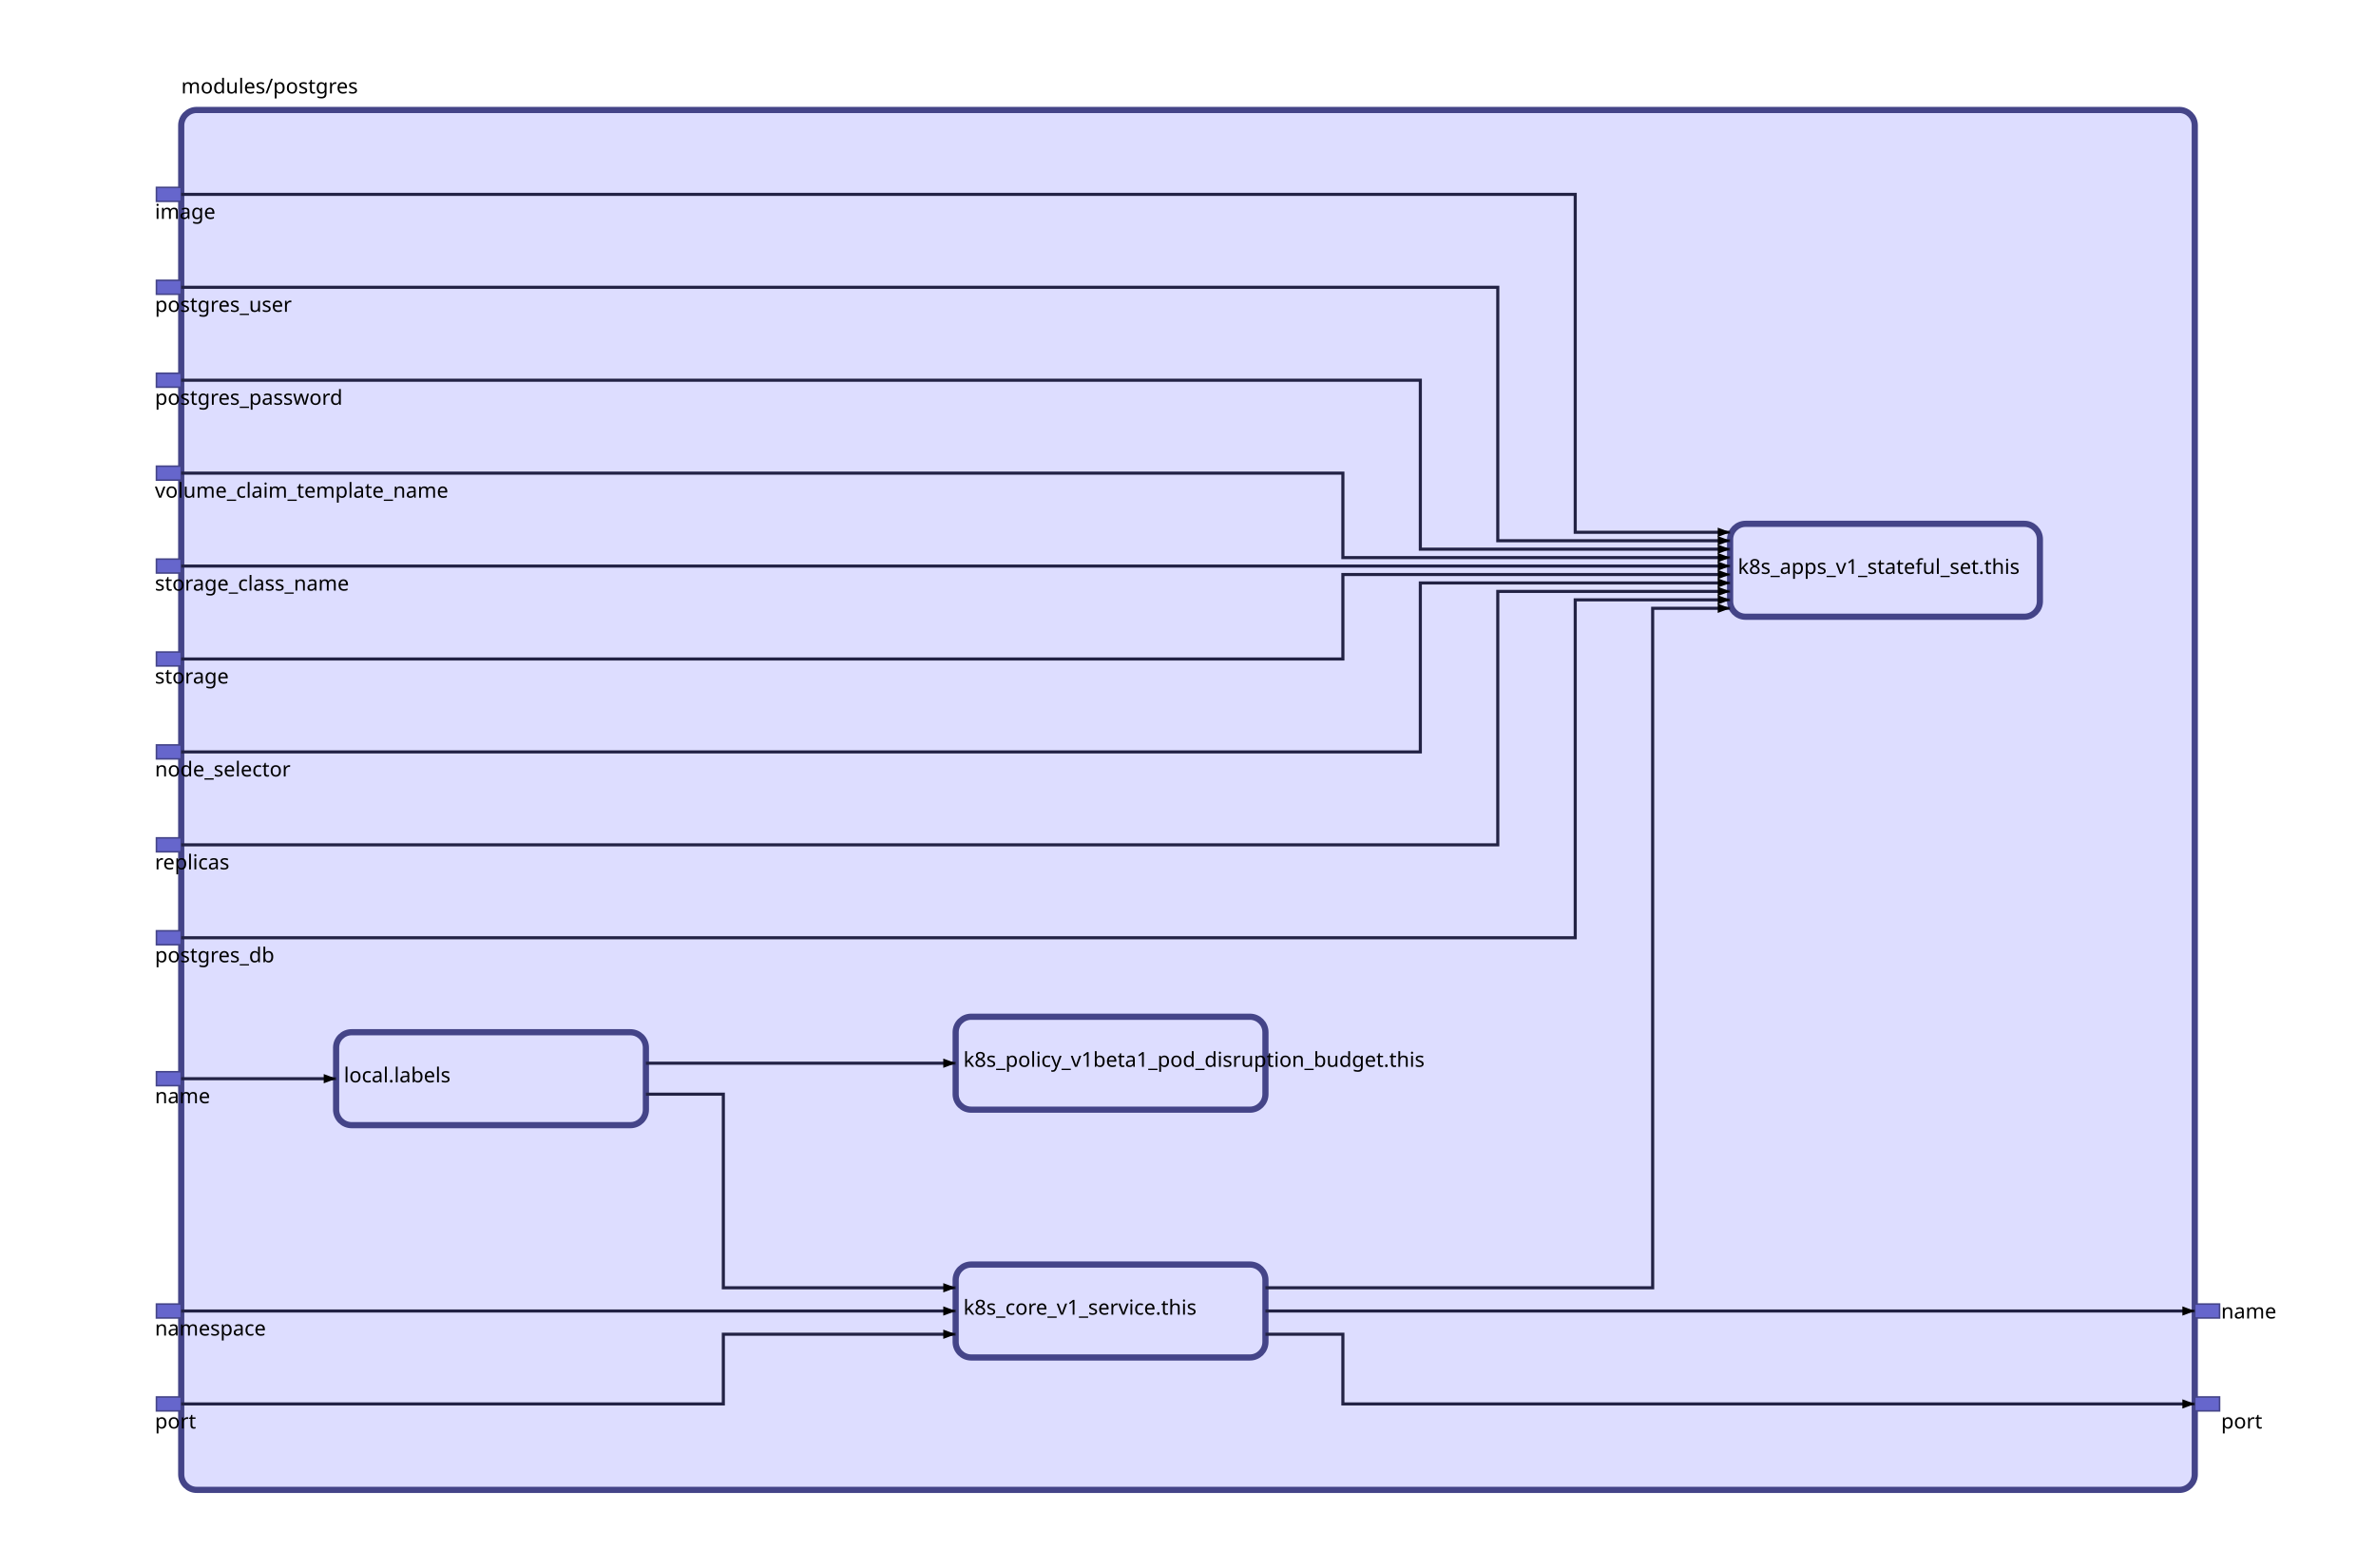
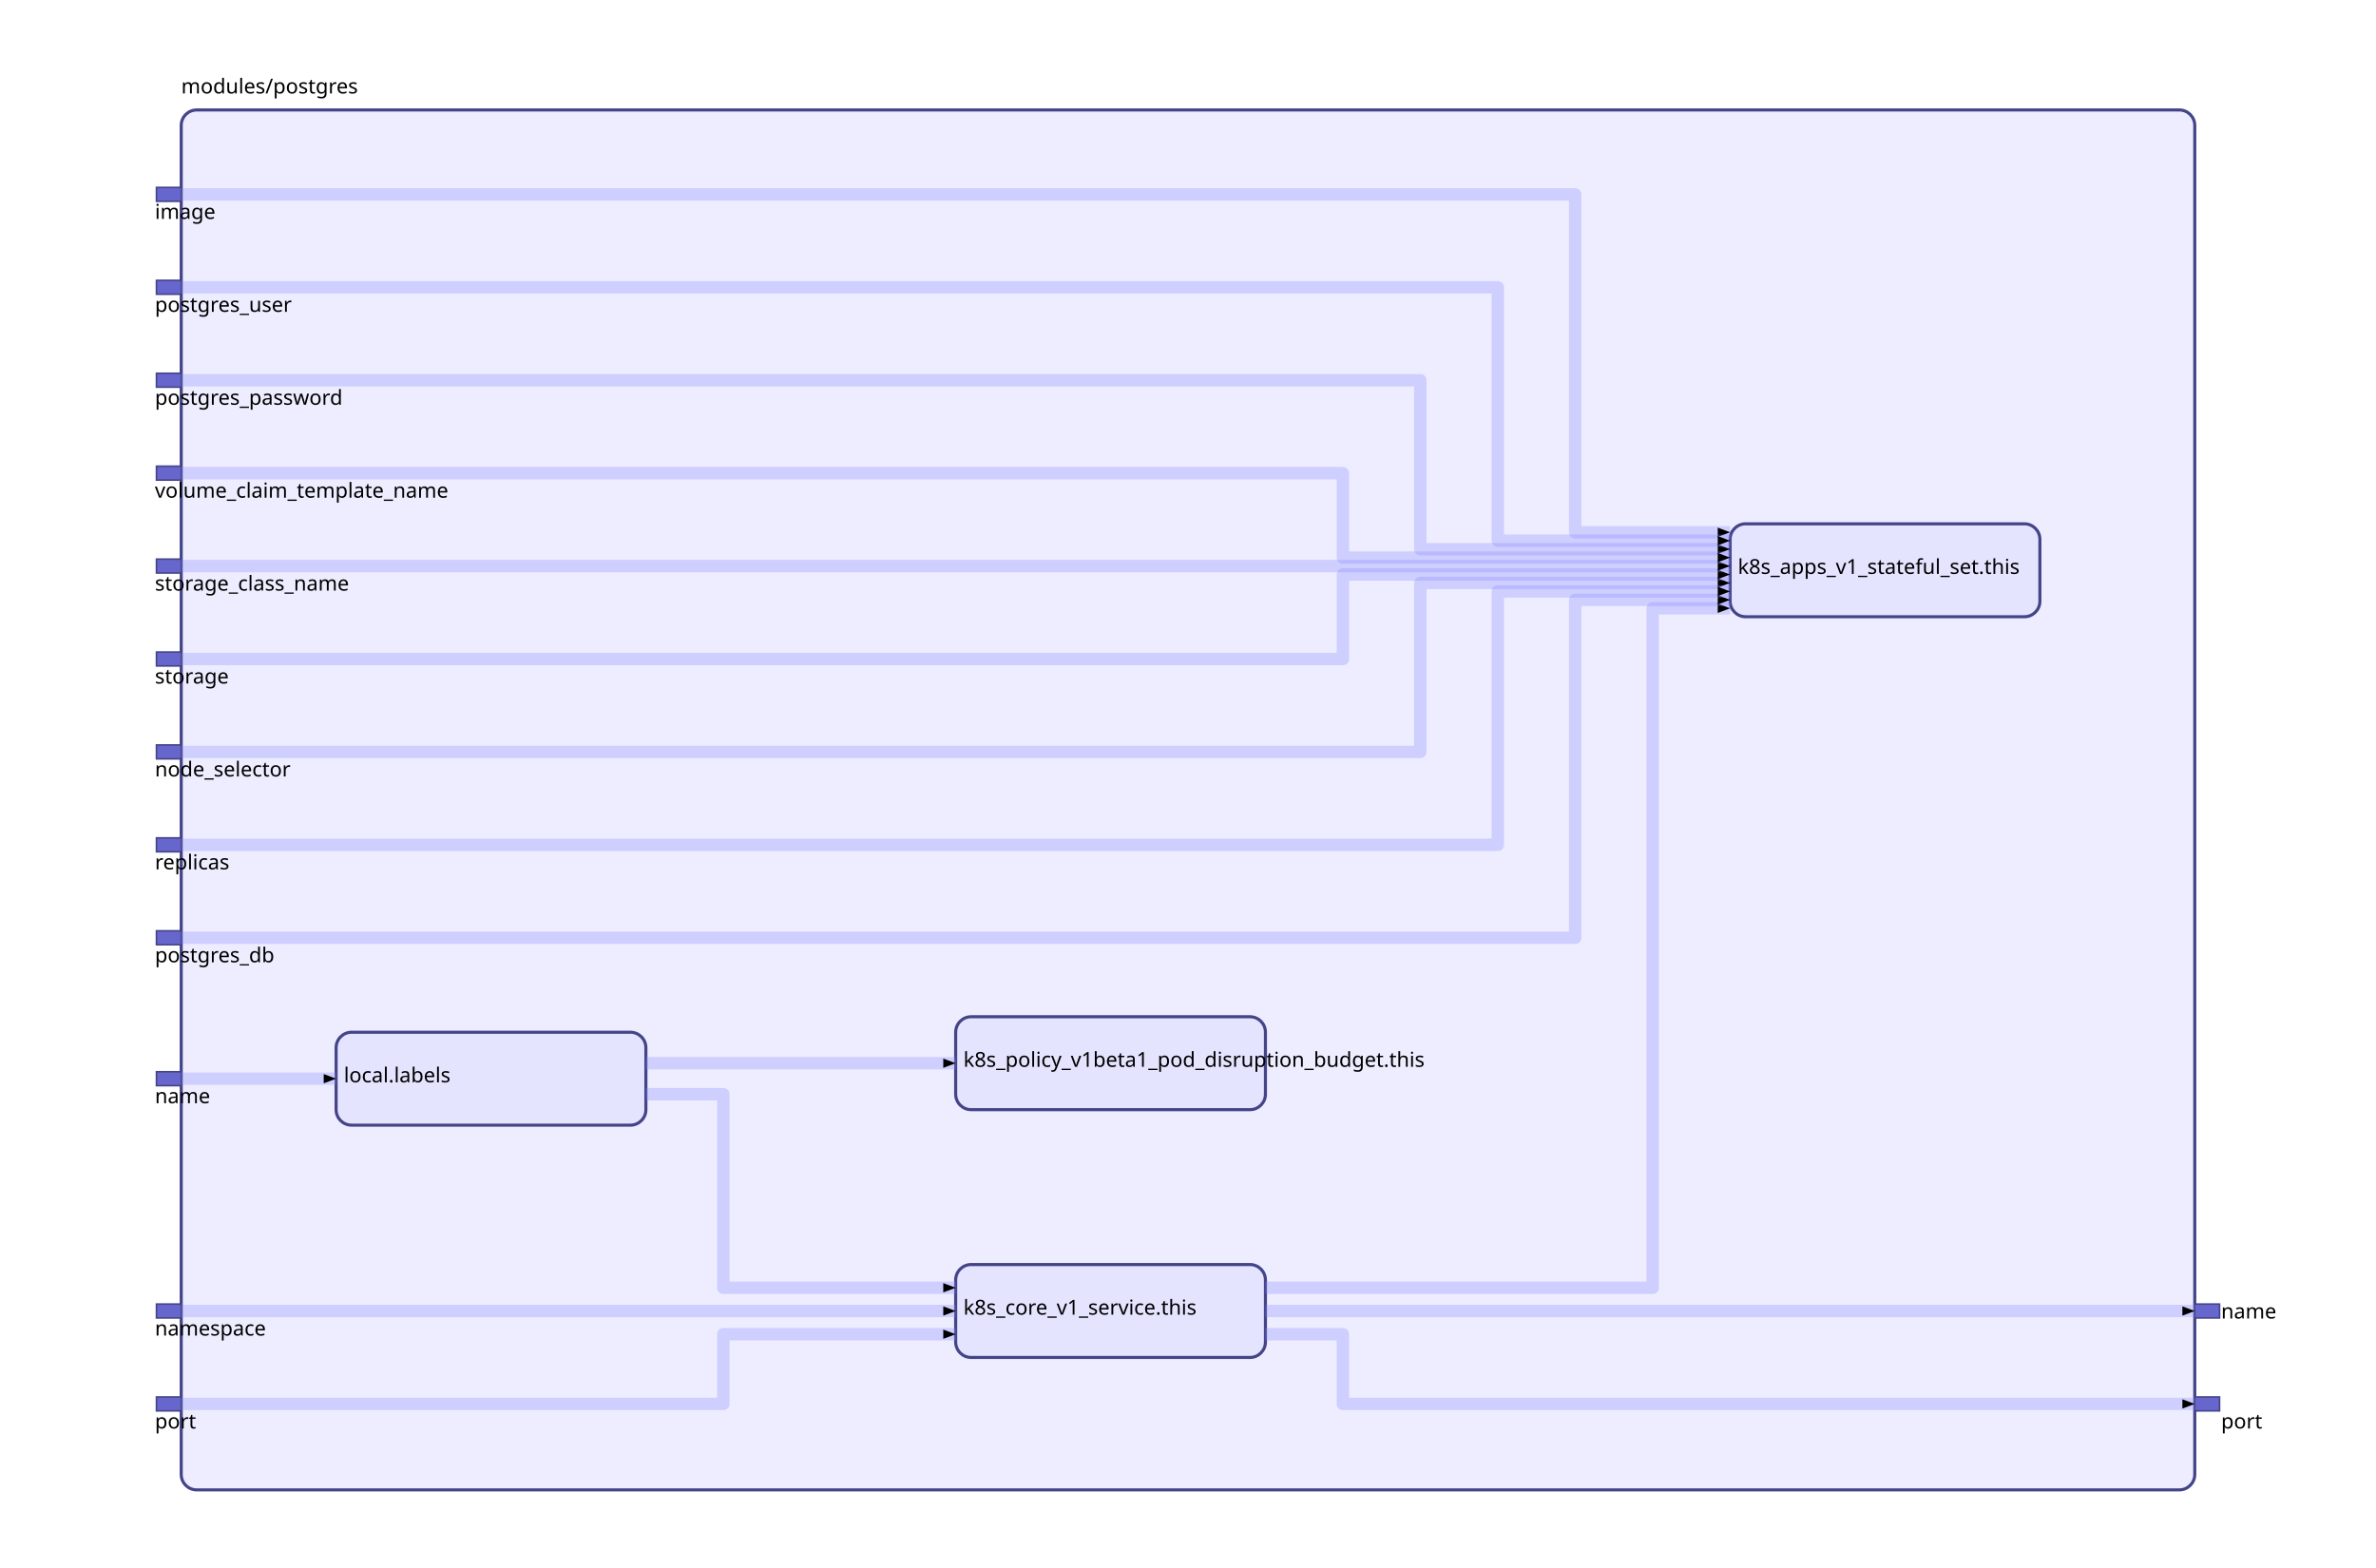
<svg xmlns="http://www.w3.org/2000/svg" id="sprotty_1" class="sprotty-graph sprotty" tabindex="1002" viewBox="0 0 1534 1012">
-   <style>.elknode {
+   <style>
+ .elknode {
    stroke: #448;
-     stroke-width: 4;
+     stroke-width: 2;
    fill: #ddf;
+     fill-opacity: 0.5;
}

.elkport {
    stroke: #448;
    stroke-width: 1;
    fill: #66c;
}

.elkedge {
    fill: none;
-     stroke: #224;
-     stroke-width: 2;
-     pointer-events: stroke;
- }
- 
- .elkedge:hover {
    stroke: #88f;
    stroke-width: 8;
+     stroke-opacity: 0.3;
+     pointer-events: stroke;
+     stroke-linejoin: round;
+ }
+ 
+ .elkedge:hover {
+     stroke: #448;
+     stroke-width: 8;
+     stroke-opacity: 1;
    stroke-dasharray: 16px;
    stroke-dashoffset: 32px;
    animation: stroke 0.5s linear infinite;
}

@keyframes stroke {
    to {
        stroke-dashoffset: 0;
    }
}

.elkedge.arrow {
    fill: #336;
}

.elklabel {
    stroke-width: 0;
    stroke: #000;
    fill: #000;
    font-family: sans-serif;
    font-size: 10pt;
    dominant-baseline: hanging;
}

.elklabel:hover {
    font-size: 24pt;
}

.elkjunction {
    stroke: none;
    fill: #224;
}

.selected &gt; rect {
    stroke-width: 3;
}

.mouseover {
    stroke: #88f;
}
/*
 * Copyright (C) 2017 TypeFox and others.
 *
 * Licensed under the Apache License, Version 2.0 (the "License"); you may not use this file except in compliance with the License.
 * You may obtain a copy of the License at http://www.apache.org/licenses/LICENSE-2.0
 */

.sprotty {
    padding: 0px;
    font-family: "Helvetica Neue", Helvetica, Arial, sans-serif;
}

.sprotty-hidden {
    display: block;
    position: absolute;
    width: 0px;
    height: 0px;
}

.sprotty-popup {
    font-family: "Helvetica Neue", Helvetica, Arial, sans-serif;
    position: absolute;
    background: white;
    border-radius: 5px;
    border: 1px solid;
    max-width: 400px;
    min-width: 100px;
}

.sprotty-popup &gt; div {
    margin: 10px;
}

.sprotty-popup-closed {
    display: none;
}
</style>
  <g transform="scale(1) translate(0,0)">
    <g id="sprotty_3" transform="translate(117, 71)" opacity="1">
      <rect class="elknode" x="0" y="0" rx="10" width="1300" height="891" />
      <g id="sprotty_5" transform="translate(1000, 267.2273)" opacity="1">
        <rect class="elknode" x="0" y="0" rx="10" width="200" height="60" />
        <text id="sprotty_6" class="elklabel" transform="translate(5, 22) translate(0, 0)" opacity="1">k8s_apps_v1_stateful_set.this</text>
      </g>
      <g id="sprotty_7" transform="translate(500, 745.5)" opacity="1">
        <rect class="elknode" x="0" y="0" rx="10" width="200" height="60" />
        <text id="sprotty_8" class="elklabel" transform="translate(5, 22) translate(0, 0)" opacity="1">k8s_core_v1_service.this</text>
      </g>
      <g id="sprotty_9" transform="translate(500, 585.5)" opacity="1">
        <rect class="elknode" x="0" y="0" rx="10" width="200" height="60" />
        <text id="sprotty_10" class="elklabel" transform="translate(5, 22) translate(0, 0)" opacity="1">k8s_policy_v1beta1_pod_disruption_budget.this</text>
      </g>
      <g id="sprotty_39" transform="translate(100, 595.5)" opacity="1">
        <rect class="elknode" x="0" y="0" rx="10" width="200" height="60" />
        <text id="sprotty_40" class="elklabel" transform="translate(5, 22) translate(0, 0)" opacity="1">local.labels</text>
      </g>
      <g id="sprotty_12" transform="translate(-16, 50)" opacity="1">
        <rect class="elkport" x="0" y="0" width="16" height="9" />
        <text id="sprotty_13" class="elklabel" transform="translate(-1, 10) translate(0, 0)" opacity="1">image</text>
      </g>
      <g id="sprotty_15" transform="translate(-16, 410)" opacity="1">
        <rect class="elkport" x="0" y="0" width="16" height="9" />
        <text id="sprotty_16" class="elklabel" transform="translate(-1, 10) translate(0, 0)" opacity="1">node_selector</text>
      </g>
      <g id="sprotty_18" transform="translate(-16, 530)" opacity="1">
        <rect class="elkport" x="0" y="0" width="16" height="9" />
        <text id="sprotty_19" class="elklabel" transform="translate(-1, 10) translate(0, 0)" opacity="1">postgres_db</text>
      </g>
      <g id="sprotty_21" transform="translate(-16, 170)" opacity="1">
        <rect class="elkport" x="0" y="0" width="16" height="9" />
        <text id="sprotty_22" class="elklabel" transform="translate(-1, 10) translate(0, 0)" opacity="1">postgres_password</text>
      </g>
      <g id="sprotty_24" transform="translate(-16, 110)" opacity="1">
        <rect class="elkport" x="0" y="0" width="16" height="9" />
        <text id="sprotty_25" class="elklabel" transform="translate(-1, 10) translate(0, 0)" opacity="1">postgres_user</text>
      </g>
      <g id="sprotty_27" transform="translate(-16, 470)" opacity="1">
        <rect class="elkport" x="0" y="0" width="16" height="9" />
        <text id="sprotty_28" class="elklabel" transform="translate(-1, 10) translate(0, 0)" opacity="1">replicas</text>
      </g>
      <g id="sprotty_30" transform="translate(-16, 350)" opacity="1">
        <rect class="elkport" x="0" y="0" width="16" height="9" />
        <text id="sprotty_31" class="elklabel" transform="translate(-1, 10) translate(0, 0)" opacity="1">storage</text>
      </g>
      <g id="sprotty_33" transform="translate(-16, 290)" opacity="1">
        <rect class="elkport" x="0" y="0" width="16" height="9" />
        <text id="sprotty_34" class="elklabel" transform="translate(-1, 10) translate(0, 0)" opacity="1">storage_class_name</text>
      </g>
      <g id="sprotty_36" transform="translate(-16, 230)" opacity="1">
        <rect class="elkport" x="0" y="0" width="16" height="9" />
        <text id="sprotty_37" class="elklabel" transform="translate(-1, 10) translate(0, 0)" opacity="1">volume_claim_template_name</text>
      </g>
      <g id="sprotty_42" transform="translate(-16, 771)" opacity="1">
        <rect class="elkport" x="0" y="0" width="16" height="9" />
        <text id="sprotty_43" class="elklabel" transform="translate(-1, 10) translate(0, 0)" opacity="1">namespace</text>
      </g>
      <g id="sprotty_45" transform="translate(-16, 831)" opacity="1">
        <rect class="elkport" x="0" y="0" width="16" height="9" />
        <text id="sprotty_46" class="elklabel" transform="translate(-1, 10) translate(0, 0)" opacity="1">port</text>
      </g>
      <g id="sprotty_49" transform="translate(-16, 621)" opacity="1">
        <rect class="elkport" x="0" y="0" width="16" height="9" />
        <text id="sprotty_50" class="elklabel" transform="translate(-1, 10) translate(0, 0)" opacity="1">name</text>
      </g>
      <g id="sprotty_52" transform="translate(1300, 771)" opacity="1">
        <rect class="elkport" x="0" y="0" width="16" height="9" />
        <text id="sprotty_53" class="elklabel" transform="translate(17, -1) translate(0, 0)" opacity="1">name</text>
      </g>
      <g id="sprotty_55" transform="translate(1300, 831)" opacity="1">
        <rect class="elkport" x="0" y="0" width="16" height="9" />
        <text id="sprotty_56" class="elklabel" transform="translate(17, 10) translate(0, 0)" opacity="1">port</text>
      </g>
      <text id="sprotty_4" class="elklabel" transform="translate(0, -21) translate(0, 0)" opacity="1">modules/postgres</text>
      <g id="sprotty_11" class="sprotty-edge" opacity="1">
        <path class="elkedge" d="M 700,760.5 L 950,760.5 L 950,321.773 L 1000,321.773" />
        <path class="edge arrow" d="M 0,0 L 8,-3 L 8,3 Z" transform="rotate(180 1000 321.7727) translate(1000 321.7727)" />
      </g>
      <g id="sprotty_14" class="sprotty-edge" opacity="1">
        <path class="elkedge" d="M 0,54.5 L 900,54.5 L 900,272.682 L 1000,272.682" />
        <path class="edge arrow" d="M 0,0 L 8,-3 L 8,3 Z" transform="rotate(180 1000 272.6818) translate(1000 272.6818)" />
      </g>
      <g id="sprotty_17" class="sprotty-edge" opacity="1">
        <path class="elkedge" d="M 0,414.5 L 800,414.5 L 800,305.409 L 1000,305.409" />
        <path class="edge arrow" d="M 0,0 L 8,-3 L 8,3 Z" transform="rotate(180 1000 305.4091) translate(1000 305.4091)" />
      </g>
      <g id="sprotty_20" class="sprotty-edge" opacity="1">
        <path class="elkedge" d="M 0,534.5 L 900,534.5 L 900,316.318 L 1000,316.318" />
        <path class="edge arrow" d="M 0,0 L 8,-3 L 8,3 Z" transform="rotate(180 1000 316.3182) translate(1000 316.3182)" />
      </g>
      <g id="sprotty_23" class="sprotty-edge" opacity="1">
        <path class="elkedge" d="M 0,174.5 L 800,174.5 L 800,283.591 L 1000,283.591" />
        <path class="edge arrow" d="M 0,0 L 8,-3 L 8,3 Z" transform="rotate(180 1000 283.5909) translate(1000 283.5909)" />
      </g>
      <g id="sprotty_26" class="sprotty-edge" opacity="1">
        <path class="elkedge" d="M 0,114.5 L 850,114.5 L 850,278.136 L 1000,278.136" />
        <path class="edge arrow" d="M 0,0 L 8,-3 L 8,3 Z" transform="rotate(180 1000 278.1364) translate(1000 278.1364)" />
      </g>
      <g id="sprotty_29" class="sprotty-edge" opacity="1">
        <path class="elkedge" d="M 0,474.5 L 850,474.5 L 850,310.864 L 1000,310.864" />
        <path class="edge arrow" d="M 0,0 L 8,-3 L 8,3 Z" transform="rotate(180 1000 310.8636) translate(1000 310.8636)" />
      </g>
      <g id="sprotty_32" class="sprotty-edge" opacity="1">
        <path class="elkedge" d="M 0,354.5 L 750,354.5 L 750,299.955 L 1000,299.955" />
        <path class="edge arrow" d="M 0,0 L 8,-3 L 8,3 Z" transform="rotate(180 1000 299.9545) translate(1000 299.9545)" />
      </g>
      <g id="sprotty_35" class="sprotty-edge" opacity="1">
        <path class="elkedge" d="M 0,294.5 L 1000,294.5" />
        <path class="edge arrow" d="M 0,0 L 8,-3 L 8,3 Z" transform="rotate(180 1000 294.5) translate(1000 294.5)" />
      </g>
      <g id="sprotty_38" class="sprotty-edge" opacity="1">
        <path class="elkedge" d="M 0,234.5 L 750,234.5 L 750,289.045 L 1000,289.045" />
        <path class="edge arrow" d="M 0,0 L 8,-3 L 8,3 Z" transform="rotate(180 1000 289.0455) translate(1000 289.0455)" />
      </g>
      <g id="sprotty_41" class="sprotty-edge" opacity="1">
        <path class="elkedge" d="M 300,635.5 L 350,635.5 L 350,760.5 L 500,760.5" />
        <path class="edge arrow" d="M 0,0 L 8,-3 L 8,3 Z" transform="rotate(180 500 760.5) translate(500 760.5)" />
      </g>
      <g id="sprotty_44" class="sprotty-edge" opacity="1">
        <path class="elkedge" d="M 0,775.5 L 500,775.5" />
        <path class="edge arrow" d="M 0,0 L 8,-3 L 8,3 Z" transform="rotate(180 500 775.5) translate(500 775.5)" />
      </g>
      <g id="sprotty_47" class="sprotty-edge" opacity="1">
        <path class="elkedge" d="M 0,835.5 L 350,835.5 L 350,790.5 L 500,790.5" />
        <path class="edge arrow" d="M 0,0 L 8,-3 L 8,3 Z" transform="rotate(180 500 790.5) translate(500 790.5)" />
      </g>
      <g id="sprotty_48" class="sprotty-edge" opacity="1">
        <path class="elkedge" d="M 300,615.5 L 500,615.5" />
        <path class="edge arrow" d="M 0,0 L 8,-3 L 8,3 Z" transform="rotate(180 500 615.5) translate(500 615.5)" />
      </g>
      <g id="sprotty_51" class="sprotty-edge" opacity="1">
        <path class="elkedge" d="M 0,625.5 L 100,625.5" />
        <path class="edge arrow" d="M 0,0 L 8,-3 L 8,3 Z" transform="rotate(180 100 625.5) translate(100 625.5)" />
      </g>
      <g id="sprotty_54" class="sprotty-edge" opacity="1">
        <path class="elkedge" d="M 700,775.5 L 1300,775.5" />
        <path class="edge arrow" d="M 0,0 L 8,-3 L 8,3 Z" transform="rotate(180 1300 775.5) translate(1300 775.5)" />
      </g>
      <g id="sprotty_57" class="sprotty-edge" opacity="1">
        <path class="elkedge" d="M 700,790.5 L 750,790.5 L 750,835.5 L 1300,835.5" />
        <path class="edge arrow" d="M 0,0 L 8,-3 L 8,3 Z" transform="rotate(180 1300 835.5) translate(1300 835.5)" />
      </g>
    </g>
  </g>
</svg>
